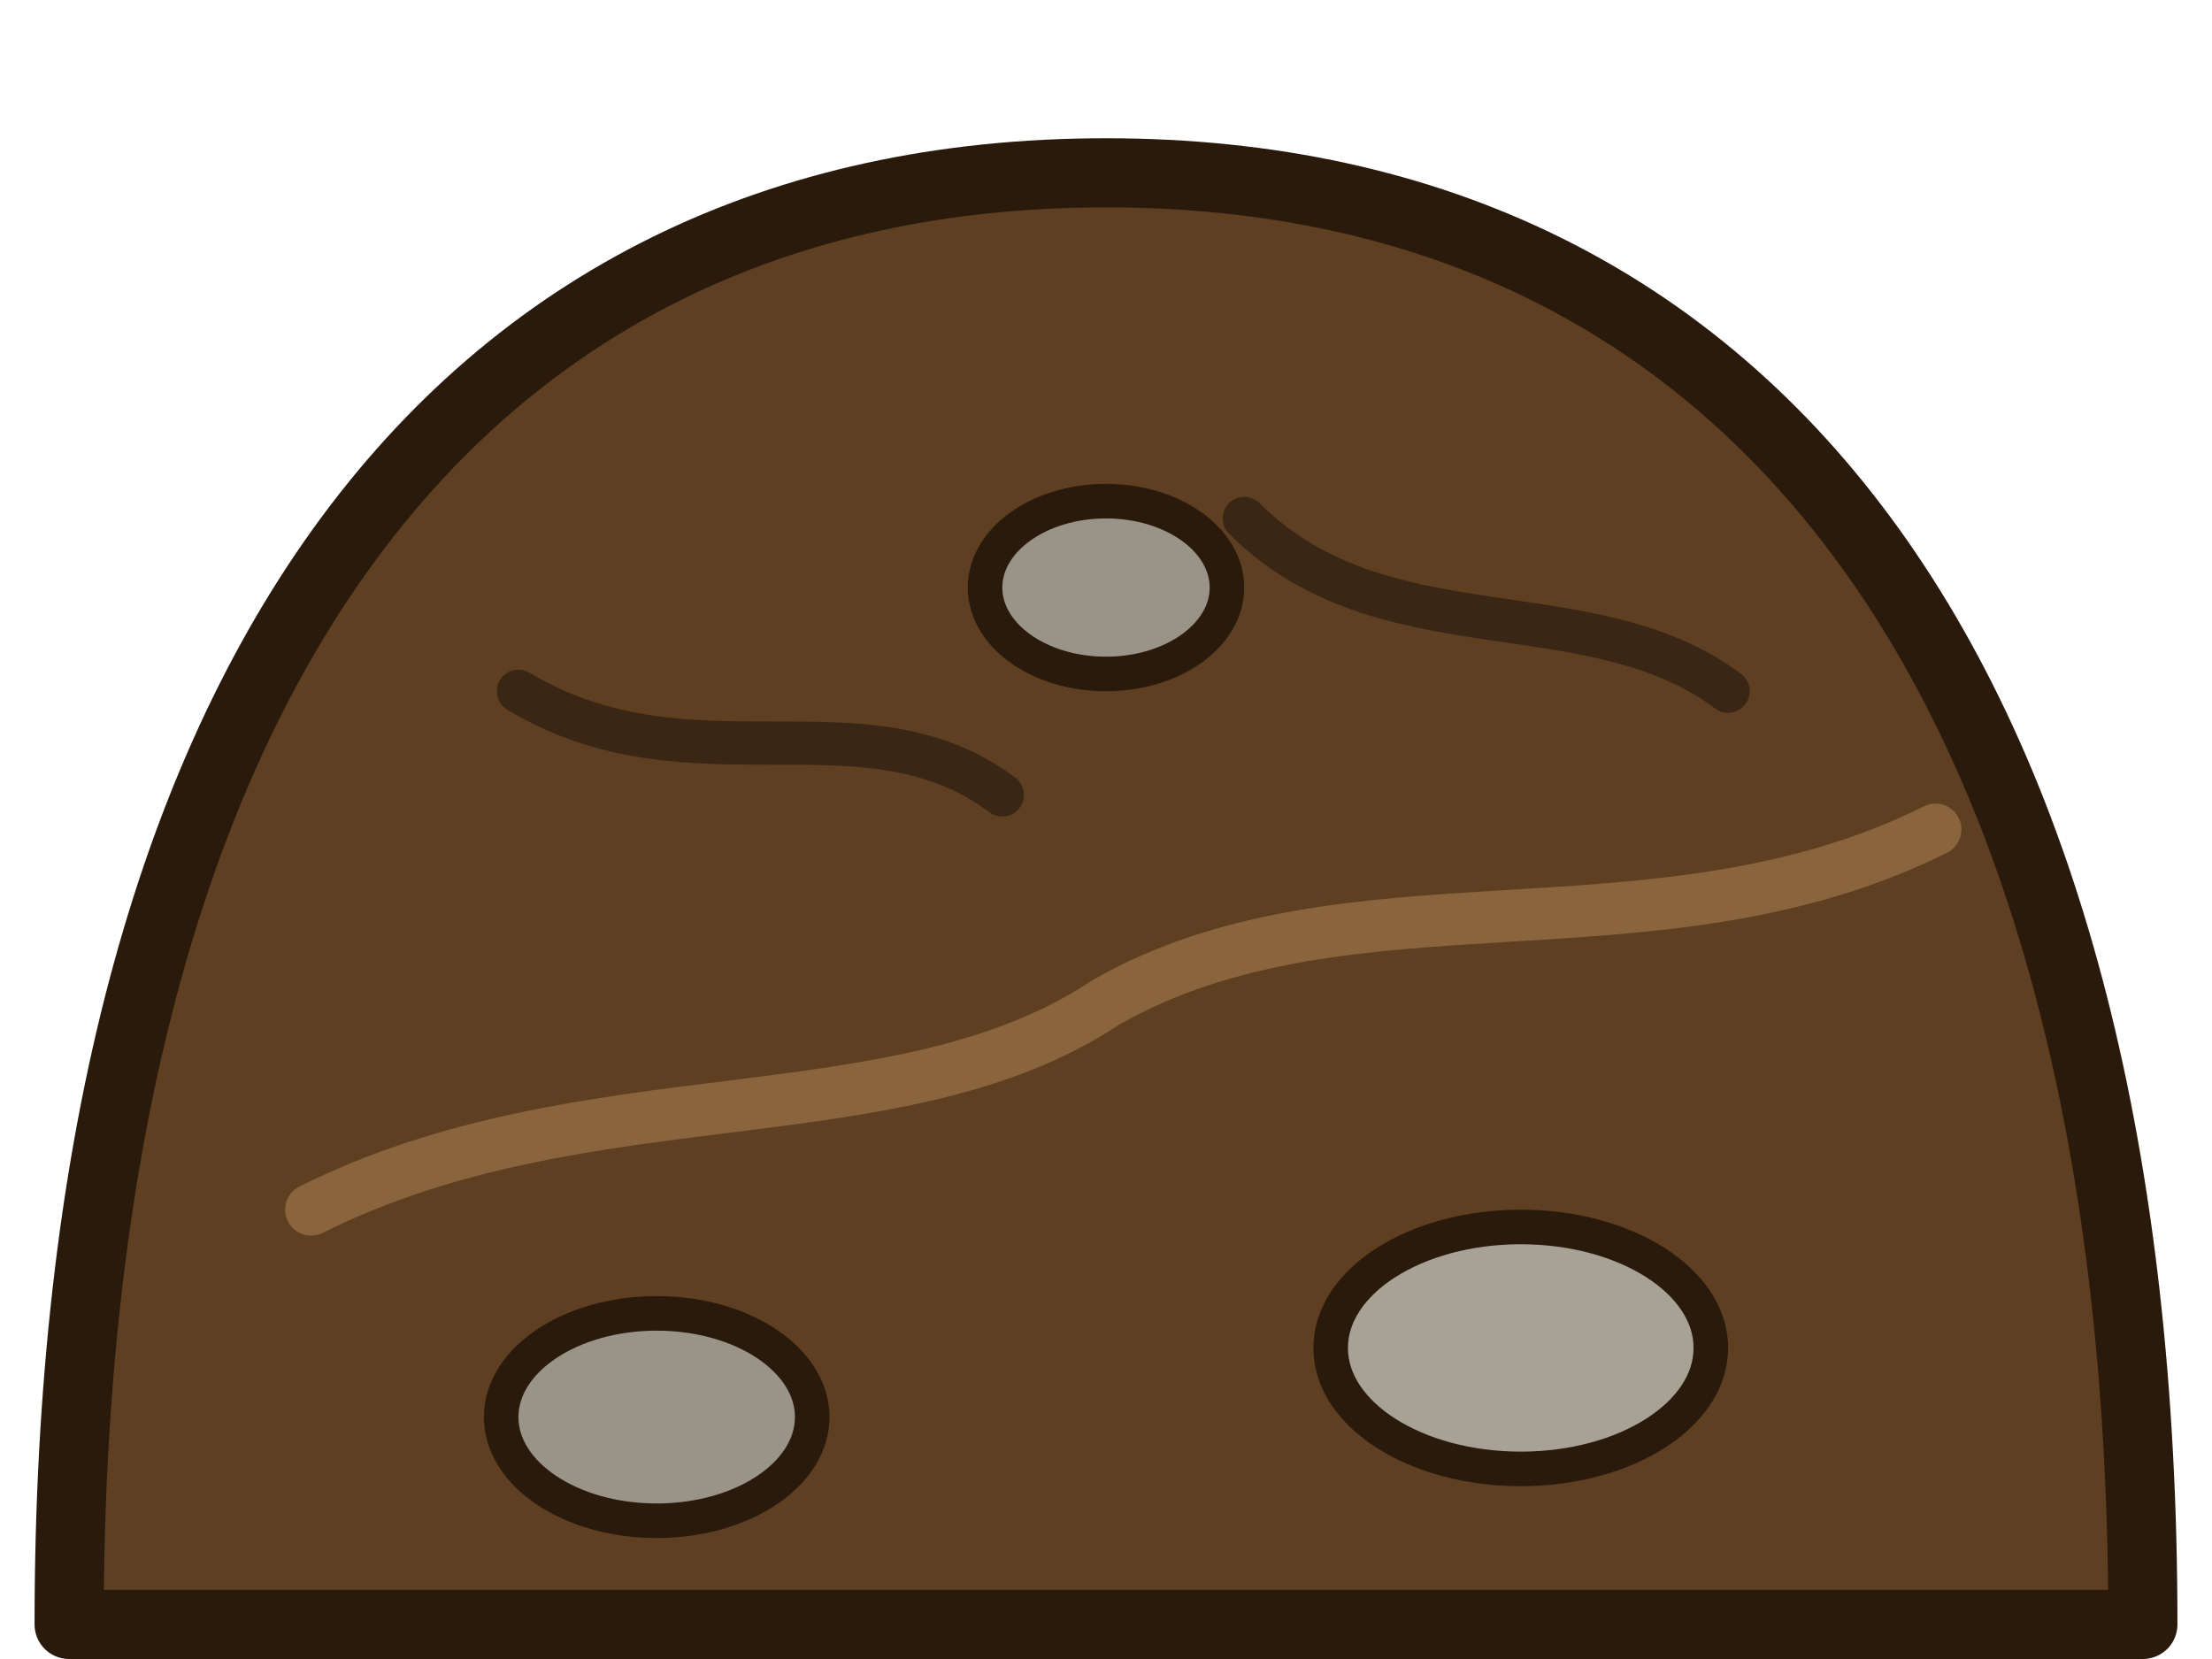
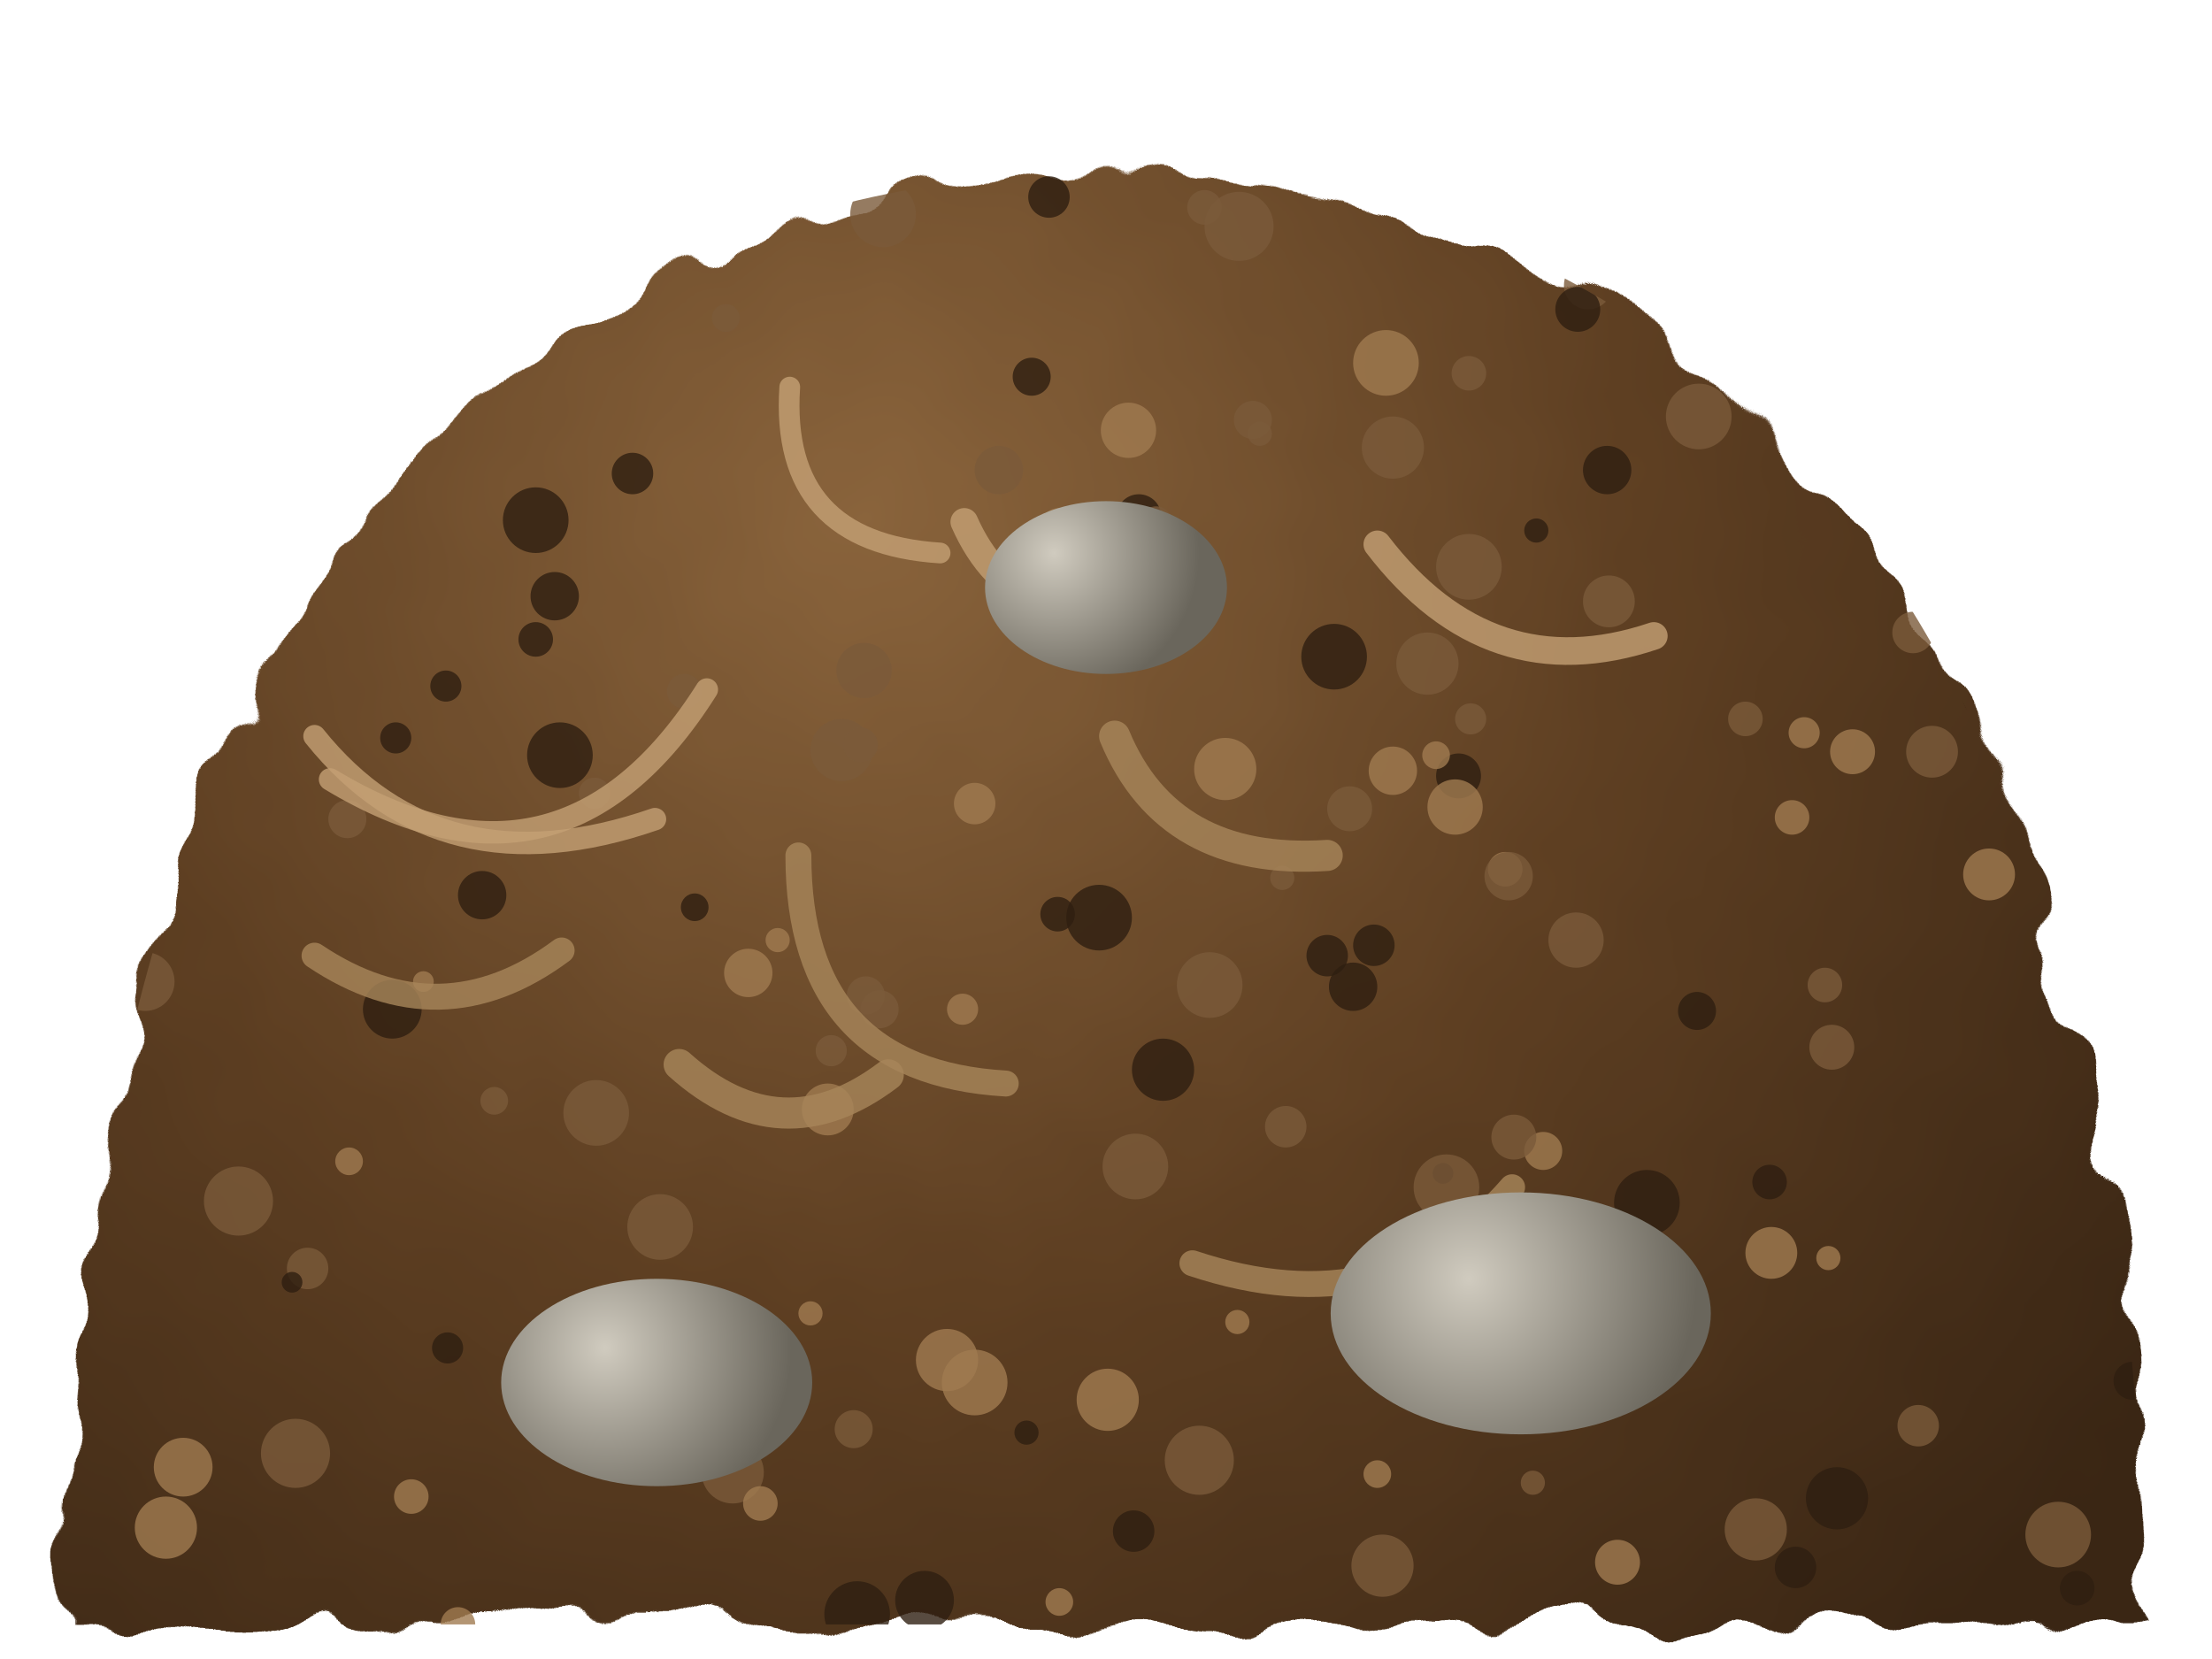
<svg xmlns="http://www.w3.org/2000/svg" width="128" height="96" viewBox="0 0 128 96">
-   <path d="M4 94 C4 40 26 10 64 10 C102 10 124 40 124 94 Z" fill="#5e3f22" stroke="#2a1a0c" stroke-width="4" stroke-linejoin="round" />
-   <path d="M18 70 C34 62 52 66 64 58 C78 50 96 56 112 48" fill="none" stroke="#8a643c" stroke-width="3" stroke-linecap="round" />
-   <path d="M30 40 C40 46 50 40 58 46 M72 30 C80 38 92 34 100 40" fill="none" stroke="#3a2614" stroke-width="2.5" stroke-linecap="round" />
-   <ellipse cx="38" cy="82" rx="9" ry="6" fill="#9a9488" stroke="#2a1a0c" stroke-width="2" />
-   <ellipse cx="88" cy="78" rx="11" ry="7" fill="#a8a296" stroke="#2a1a0c" stroke-width="2" />
-   <ellipse cx="64" cy="34" rx="7" ry="5" fill="#9a9488" stroke="#2a1a0c" stroke-width="2" />
+   <defs>
+     <filter id="f1" x="-20%" y="-20%" width="140%" height="140%">
+       <feTurbulence type="fractalNoise" baseFrequency="0.2" numOctaves="2" seed="43" />
+       <feDisplacementMap in="SourceGraphic" scale="4" xChannelSelector="R" yChannelSelector="G" />
+     </filter>
+     <radialGradient id="r2" gradientUnits="userSpaceOnUse" cx="50" cy="30" r="90">
+       <stop offset="0" stop-color="#8a643c" />
+       <stop offset="0.5" stop-color="#5e3f22" />
+       <stop offset="1" stop-color="#3a2614" />
+     </radialGradient>
+     <clipPath id="c3">
+       <path d="M4 94 C4 40 26 10 64 10 C102 10 124 40 124 94 Z" />
+     </clipPath>
+     <radialGradient id="r4" gradientUnits="userSpaceOnUse" cx="35" cy="78" r="10.8">
+       <stop offset="0" stop-color="#d0cbbf" />
+       <stop offset="1" stop-color="#6a665c" />
+     </radialGradient>
+     <radialGradient id="r5" gradientUnits="userSpaceOnUse" cx="85" cy="74" r="13.2">
+       <stop offset="0" stop-color="#d0cbbf" />
+       <stop offset="1" stop-color="#6a665c" />
+     </radialGradient>
+     <radialGradient id="r6" gradientUnits="userSpaceOnUse" cx="61" cy="32" r="8.4">
+       <stop offset="0" stop-color="#d0cbbf" />
+       <stop offset="1" stop-color="#6a665c" />
+     </radialGradient>
+   </defs>
+   <g filter="url(#f1)">
+     <path d="M4 94 C4 40 26 10 64 10 C102 10 124 40 124 94 Z" fill="url(#r2)" />
+   </g>
+   <g clip-path="url(#c3)">
+     <circle cx="48.1" cy="60.8" r="0.9" fill="#7a5a3a" opacity="0.8" />
+     <circle cx="31" cy="37" r="1" fill="#2e1e10" opacity="0.8" />
+     <circle cx="61.3" cy="92.7" r="0.8" fill="#a07a50" opacity="0.8" />
+     <circle cx="56.4" cy="80" r="1.9" fill="#a07a50" opacity="0.8" />
+     <circle cx="49.4" cy="82.7" r="1.1" fill="#7a5a3a" opacity="0.8" />
+     <circle cx="23.8" cy="86.6" r="1" fill="#a07a50" opacity="0.8" />
+     <circle cx="48.7" cy="43.4" r="1.8" fill="#7a5a3a" opacity="0.8" />
+     <circle cx="17.1" cy="84.1" r="2" fill="#7a5a3a" opacity="0.8" />
+     <circle cx="74.2" cy="50.8" r="0.7" fill="#7a5a3a" opacity="0.8" />
+     <circle cx="34.5" cy="64.4" r="1.9" fill="#7a5a3a" opacity="0.8" />
+     <circle cx="20.7" cy="22" r="1.9" fill="#2e1e10" opacity="0.8" />
+     <circle cx="49.6" cy="93.4" r="1.9" fill="#2e1e10" opacity="0.8" />
+     <circle cx="101.6" cy="88.5" r="1.8" fill="#7a5a3a" opacity="0.8" />
+     <circle cx="65.3" cy="24.9" r="1.6" fill="#a07a50" opacity="0.8" />
+     <circle cx="55.7" cy="58.4" r="0.9" fill="#a07a50" opacity="0.8" />
+     <circle cx="65.9" cy="29.9" r="1.3" fill="#2e1e10" opacity="0.8" />
+     <circle cx="112.1" cy="33.4" r="1" fill="#7a5a3a" opacity="0.8" />
+     <circle cx="84.4" cy="44.9" r="1.3" fill="#2e1e10" opacity="0.8" />
+     <circle cx="5.5" cy="48.4" r="0.6" fill="#7a5a3a" opacity="0.8" />
+     <circle cx="6.4" cy="42.6" r="0.7" fill="#a07a50" opacity="0.8" />
+     <circle cx="78.1" cy="46.8" r="1.3" fill="#7a5a3a" opacity="0.8" />
+     <circle cx="95.3" cy="69.6" r="1.9" fill="#2e1e10" opacity="0.8" />
+     <circle cx="69.7" cy="12" r="1" fill="#7a5a3a" opacity="0.8" />
+     <circle cx="4" cy="35.2" r="1.2" fill="#2e1e10" opacity="0.8" />
+     <circle cx="47.9" cy="64.2" r="1.5" fill="#a07a50" opacity="0.8" />
+     <circle cx="88.8" cy="11.6" r="1.8" fill="#7a5a3a" opacity="0.8" />
+     <circle cx="85" cy="21.6" r="1" fill="#7a5a3a" opacity="0.8" />
+     <circle cx="84.2" cy="46.7" r="1.6" fill="#a07a50" opacity="0.8" />
+     <circle cx="88.4" cy="10.2" r="1.6" fill="#2e1e10" opacity="0.8" />
+     <circle cx="88.9" cy="30.7" r="0.7" fill="#2e1e10" opacity="0.8" />
+     <circle cx="71.7" cy="13.1" r="2" fill="#7a5a3a" opacity="0.8" />
+     <circle cx="17.8" cy="73.4" r="1.2" fill="#7a5a3a" opacity="0.8" />
+     <circle cx="36.6" cy="27.4" r="1.2" fill="#2e1e10" opacity="0.8" />
+     <circle cx="22.7" cy="58.4" r="1.7" fill="#2e1e10" opacity="0.8" />
+     <circle cx="84.4" cy="81" r="1.4" fill="#2e1e10" opacity="0.8" />
+     <circle cx="72.9" cy="25.1" r="0.7" fill="#7a5a3a" opacity="0.8" />
+     <circle cx="16.9" cy="74.2" r="0.6" fill="#2e1e10" opacity="0.8" />
+     <circle cx="120.4" cy="55.1" r="0.8" fill="#a07a50" opacity="0.8" />
+     <circle cx="25.6" cy="16.7" r="1.7" fill="#a07a50" opacity="0.8" />
+     <circle cx="24.5" cy="56.8" r="0.6" fill="#a07a50" opacity="0.8" />
+     <circle cx="106" cy="60.6" r="1.3" fill="#7a5a3a" opacity="0.8" />
+     <circle cx="64.1" cy="81" r="1.8" fill="#a07a50" opacity="0.8" />
+     <circle cx="32.4" cy="43.7" r="1.9" fill="#2e1e10" opacity="0.8" />
+     <circle cx="89.9" cy="77.8" r="1.2" fill="#2e1e10" opacity="0.8" />
+     <circle cx="10.6" cy="84.9" r="1.7" fill="#a07a50" opacity="0.8" />
+     <circle cx="7.6" cy="12.3" r="1.2" fill="#a07a50" opacity="0.8" />
+     <circle cx="103.7" cy="47.3" r="1" fill="#a07a50" opacity="0.8" />
+     <circle cx="109" cy="11.8" r="1.8" fill="#2e1e10" opacity="0.8" />
+     <circle cx="105.8" cy="72.8" r="0.7" fill="#a07a50" opacity="0.8" />
+     <circle cx="80.6" cy="25.9" r="1.8" fill="#7a5a3a" opacity="0.8" />
+     <circle cx="87.1" cy="50.3" r="1" fill="#a07a50" opacity="0.8" />
+     <circle cx="49.8" cy="43.1" r="1" fill="#7a5a3a" opacity="0.8" />
+     <circle cx="50" cy="38.8" r="1.6" fill="#7a5a3a" opacity="0.8" />
+     <circle cx="93" cy="27.2" r="1.4" fill="#2e1e10" opacity="0.8" />
+     <circle cx="85.8" cy="10.2" r="0.9" fill="#2e1e10" opacity="0.8" />
+     <circle cx="87.3" cy="50.7" r="1.4" fill="#7a5a3a" opacity="0.8" />
+     <circle cx="56.4" cy="46.5" r="1.2" fill="#a07a50" opacity="0.8" />
+     <circle cx="83.1" cy="43.7" r="0.8" fill="#a07a50" opacity="0.8" />
+     <circle cx="13.8" cy="69.5" r="2" fill="#7a5a3a" opacity="0.8" />
+     <circle cx="9.6" cy="88.4" r="1.8" fill="#a07a50" opacity="0.8" />
+     <circle cx="91.9" cy="16.5" r="1.4" fill="#7a5a3a" opacity="0.8" />
+     <circle cx="8.1" cy="25" r="1.2" fill="#7a5a3a" opacity="0.8" />
+     <circle cx="57.8" cy="27.2" r="1.4" fill="#7a5a3a" opacity="0.8" />
+     <circle cx="26.5" cy="94" r="1" fill="#a07a50" opacity="0.8" />
+     <circle cx="46.9" cy="76" r="0.7" fill="#a07a50" opacity="0.8" />
+     <circle cx="25.9" cy="78" r="0.9" fill="#2e1e10" opacity="0.8" />
+     <circle cx="51.1" cy="12.4" r="1.9" fill="#7a5a3a" opacity="0.8" />
+     <circle cx="111.8" cy="43.5" r="1.5" fill="#7a5a3a" opacity="0.8" />
+     <circle cx="32.1" cy="34.5" r="1.4" fill="#2e1e10" opacity="0.8" />
+     <circle cx="74.4" cy="65.2" r="1.2" fill="#7a5a3a" opacity="0.8" />
+     <circle cx="111" cy="82.5" r="1.2" fill="#7a5a3a" opacity="0.8" />
+     <circle cx="103.9" cy="90.7" r="1.2" fill="#2e1e10" opacity="0.8" />
+     <circle cx="115.1" cy="50.6" r="1.5" fill="#a07a50" opacity="0.8" />
+     <circle cx="28.6" cy="63.7" r="0.8" fill="#7a5a3a" opacity="0.8" />
+     <circle cx="80.2" cy="21" r="1.9" fill="#a07a50" opacity="0.8" />
+     <circle cx="78.3" cy="57.1" r="1.4" fill="#2e1e10" opacity="0.8" />
+     <circle cx="106.3" cy="86.7" r="1.8" fill="#2e1e10" opacity="0.8" />
+     <circle cx="119.4" cy="34.7" r="0.6" fill="#2e1e10" opacity="0.8" />
+     <circle cx="89.3" cy="66.6" r="1.1" fill="#a07a50" opacity="0.8" />
+     <circle cx="37.3" cy="80.7" r="0.8" fill="#a07a50" opacity="0.8" />
+     <circle cx="42.4" cy="85.2" r="1.8" fill="#7a5a3a" opacity="0.8" />
+     <circle cx="115.4" cy="40" r="1.9" fill="#2e1e10" opacity="0.8" />
+     <circle cx="117.6" cy="29.3" r="0.9" fill="#2e1e10" opacity="0.8" />
+     <circle cx="59.7" cy="21.8" r="1.1" fill="#2e1e10" opacity="0.8" />
+     <circle cx="10.6" cy="40.3" r="1" fill="#7a5a3a" opacity="0.8" />
+     <circle cx="25.8" cy="39.7" r="0.9" fill="#2e1e10" opacity="0.8" />
+     <circle cx="71.6" cy="76.5" r="0.7" fill="#a07a50" opacity="0.8" />
+     <circle cx="40.2" cy="52.5" r="0.8" fill="#2e1e10" opacity="0.8" />
+     <circle cx="123.4" cy="79.9" r="1.1" fill="#2e1e10" opacity="0.8" />
+     <circle cx="61.3" cy="30.6" r="1.2" fill="#a07a50" opacity="0.8" />
+     <circle cx="98.3" cy="24.1" r="1.9" fill="#7a5a3a" opacity="0.8" />
+     <circle cx="85.1" cy="75.7" r="2" fill="#a07a50" opacity="0.8" />
+     <circle cx="102.4" cy="68.4" r="1" fill="#2e1e10" opacity="0.8" />
+     <circle cx="72.5" cy="24.3" r="1.1" fill="#7a5a3a" opacity="0.8" />
+     <circle cx="80.6" cy="44.6" r="1.4" fill="#a07a50" opacity="0.8" />
+     <circle cx="120.2" cy="91.9" r="1" fill="#2e1e10" opacity="0.8" />
+     <circle cx="123.7" cy="63.8" r="1.3" fill="#a07a50" opacity="0.8" />
+     <circle cx="85.1" cy="41.6" r="0.9" fill="#7a5a3a" opacity="0.8" />
+     <circle cx="85" cy="32.8" r="1.9" fill="#7a5a3a" opacity="0.8" />
+     <circle cx="83.5" cy="67.9" r="0.6" fill="#2e1e10" opacity="0.8" />
+     <circle cx="20.1" cy="47.4" r="1.1" fill="#7a5a3a" opacity="0.8" />
+     <circle cx="82.6" cy="38.4" r="1.8" fill="#7a5a3a" opacity="0.8" />
+     <circle cx="77.2" cy="38" r="1.9" fill="#2e1e10" opacity="0.8" />
+     <circle cx="38.2" cy="71" r="1.9" fill="#7a5a3a" opacity="0.8" />
+     <circle cx="12.4" cy="38" r="1.4" fill="#a07a50" opacity="0.8" />
+     <circle cx="105.6" cy="57" r="1" fill="#7a5a3a" opacity="0.8" />
+     <circle cx="79.5" cy="54.7" r="1.2" fill="#2e1e10" opacity="0.8" />
+     <circle cx="53.5" cy="92.6" r="1.7" fill="#2e1e10" opacity="0.8" />
+     <circle cx="88.7" cy="85.8" r="0.7" fill="#7a5a3a" opacity="0.8" />
+     <circle cx="66.9" cy="30.2" r="0.9" fill="#7a5a3a" opacity="0.8" />
+     <circle cx="87.6" cy="65.8" r="1.3" fill="#7a5a3a" opacity="0.8" />
+     <circle cx="70.9" cy="44.5" r="1.8" fill="#a07a50" opacity="0.8" />
+     <circle cx="16.9" cy="33.5" r="1.2" fill="#a07a50" opacity="0.8" />
+     <circle cx="65.6" cy="88.6" r="1.2" fill="#2e1e10" opacity="0.8" />
+     <circle cx="34.4" cy="45.9" r="0.9" fill="#7a5a3a" opacity="0.8" />
+     <circle cx="8.4" cy="56.8" r="1.7" fill="#7a5a3a" opacity="0.8" />
+     <circle cx="45" cy="54.4" r="0.7" fill="#a07a50" opacity="0.8" />
+     <circle cx="42" cy="18.4" r="0.8" fill="#7a5a3a" opacity="0.8" />
+     <circle cx="27.9" cy="51.8" r="1.4" fill="#2e1e10" opacity="0.8" />
+     <circle cx="63.6" cy="53.1" r="1.9" fill="#2e1e10" opacity="0.8" />
+     <circle cx="91.2" cy="54.4" r="1.6" fill="#7a5a3a" opacity="0.8" />
+     <circle cx="93.6" cy="90.4" r="1.3" fill="#a07a50" opacity="0.8" />
+     <circle cx="101" cy="41.6" r="1" fill="#7a5a3a" opacity="0.8" />
+     <circle cx="22.9" cy="42.7" r="0.9" fill="#2e1e10" opacity="0.8" />
+     <circle cx="111.4" cy="22.7" r="0.9" fill="#2e1e10" opacity="0.8" />
+     <circle cx="61.2" cy="52.9" r="1" fill="#2e1e10" opacity="0.8" />
+     <circle cx="22.5" cy="26.5" r="0.9" fill="#a07a50" opacity="0.8" />
+     <circle cx="43.3" cy="56.3" r="1.4" fill="#a07a50" opacity="0.8" />
+     <circle cx="59.4" cy="82.9" r="0.7" fill="#2e1e10" opacity="0.8" />
+     <circle cx="93.1" cy="34.8" r="1.5" fill="#7a5a3a" opacity="0.8" />
+     <circle cx="50.1" cy="57.6" r="1.1" fill="#7a5a3a" opacity="0.8" />
+     <circle cx="79.7" cy="85.3" r="0.8" fill="#a07a50" opacity="0.8" />
+     <circle cx="121.6" cy="33.6" r="1.8" fill="#2e1e10" opacity="0.8" />
+     <circle cx="54.8" cy="78.7" r="1.8" fill="#a07a50" opacity="0.8" />
+     <circle cx="69.4" cy="84.5" r="2" fill="#7a5a3a" opacity="0.8" />
+     <circle cx="50.9" cy="58.4" r="1.1" fill="#7a5a3a" opacity="0.8" />
+     <circle cx="60.7" cy="11.4" r="1.2" fill="#2e1e10" opacity="0.8" />
+     <circle cx="110.7" cy="36.6" r="1.2" fill="#7a5a3a" opacity="0.8" />
+     <circle cx="119.1" cy="88.8" r="1.9" fill="#7a5a3a" opacity="0.8" />
+     <circle cx="44" cy="87" r="1" fill="#a07a50" opacity="0.8" />
+     <circle cx="80" cy="90.6" r="1.8" fill="#7a5a3a" opacity="0.8" />
+     <circle cx="91.3" cy="17.9" r="1.3" fill="#2e1e10" opacity="0.8" />
+     <circle cx="70" cy="57" r="1.9" fill="#7a5a3a" opacity="0.8" />
+     <circle cx="18.2" cy="21.7" r="0.7" fill="#7a5a3a" opacity="0.8" />
+     <circle cx="5.9" cy="55.5" r="1" fill="#2e1e10" opacity="0.8" />
+     <circle cx="65.7" cy="67.5" r="1.9" fill="#7a5a3a" opacity="0.8" />
+     <circle cx="23.9" cy="21.4" r="1.2" fill="#7a5a3a" opacity="0.8" />
+     <circle cx="109.9" cy="21.5" r="1.3" fill="#a07a50" opacity="0.8" />
+     <circle cx="22" cy="20.1" r="1" fill="#a07a50" opacity="0.8" />
+     <circle cx="20.2" cy="67.2" r="0.8" fill="#a07a50" opacity="0.8" />
+     <circle cx="31" cy="30.1" r="1.9" fill="#2e1e10" opacity="0.8" />
+     <circle cx="104.4" cy="42.4" r="0.9" fill="#a07a50" opacity="0.8" />
+     <circle cx="67.3" cy="61.9" r="1.8" fill="#2e1e10" opacity="0.8" />
+     <circle cx="39.6" cy="40" r="1" fill="#7a5a3a" opacity="0.8" />
+     <circle cx="102.5" cy="72.5" r="1.5" fill="#a07a50" opacity="0.8" />
+     <circle cx="98.2" cy="58.5" r="1.1" fill="#2e1e10" opacity="0.8" />
+     <circle cx="41.6" cy="10.8" r="1.6" fill="#2e1e10" opacity="0.8" />
+     <circle cx="107.2" cy="43.5" r="1.3" fill="#a07a50" opacity="0.8" />
+     <circle cx="83.7" cy="68.7" r="1.9" fill="#7a5a3a" opacity="0.8" />
+     <circle cx="76.8" cy="55.3" r="1.2" fill="#2e1e10" opacity="0.8" />
+     <g fill="none" stroke-linecap="round">
+       <path d="M46.2 49.5 q-0 12.5 12 13.2" stroke="#a8865a" stroke-width="1.5" opacity="0.8" />
+       <path d="M18.2 55.3 q7.3 4.9 14.3 -0.3" stroke="#a8865a" stroke-width="1.5" opacity="0.8" />
+       <path d="M55.8 30.2 q3 6.8 11.4 4.8" stroke="#c4a074" stroke-width="1.6" opacity="0.8" />
+       <path d="M69 73.1 q11.4 3.8 18.5 -4.4" stroke="#a8865a" stroke-width="1.5" opacity="0.8" />
+       <path d="M45.7 22.4 q-0.6 9 8.7 9.6" stroke="#c4a074" stroke-width="1.2" opacity="0.8" />
+       <path d="M18.2 42.6 q7.3 9.1 19.7 4.8" stroke="#c4a074" stroke-width="1.3" opacity="0.8" />
+       <path d="M64.5 42.6 q3.1 7.5 12.3 6.9" stroke="#a8865a" stroke-width="1.8" opacity="0.8" />
+       <path d="M19.1 45.1 q13.4 8.1 21.8 -5.2" stroke="#c4a074" stroke-width="1.3" opacity="0.8" />
+       <path d="M79.7 31.5 q6.5 8.5 16 5.3" stroke="#c4a074" stroke-width="1.6" opacity="0.8" />
+       <path d="M39.3 61.6 q5.9 5.3 12.1 0.6" stroke="#a8865a" stroke-width="1.8" opacity="0.8" />
+     </g>
+   </g>
+   <ellipse cx="38" cy="80" rx="9" ry="6" fill="url(#r4)" />
+   <ellipse cx="88" cy="76" rx="11" ry="7" fill="url(#r5)" />
+   <ellipse cx="64" cy="34" rx="7" ry="5" fill="url(#r6)" />
</svg>
